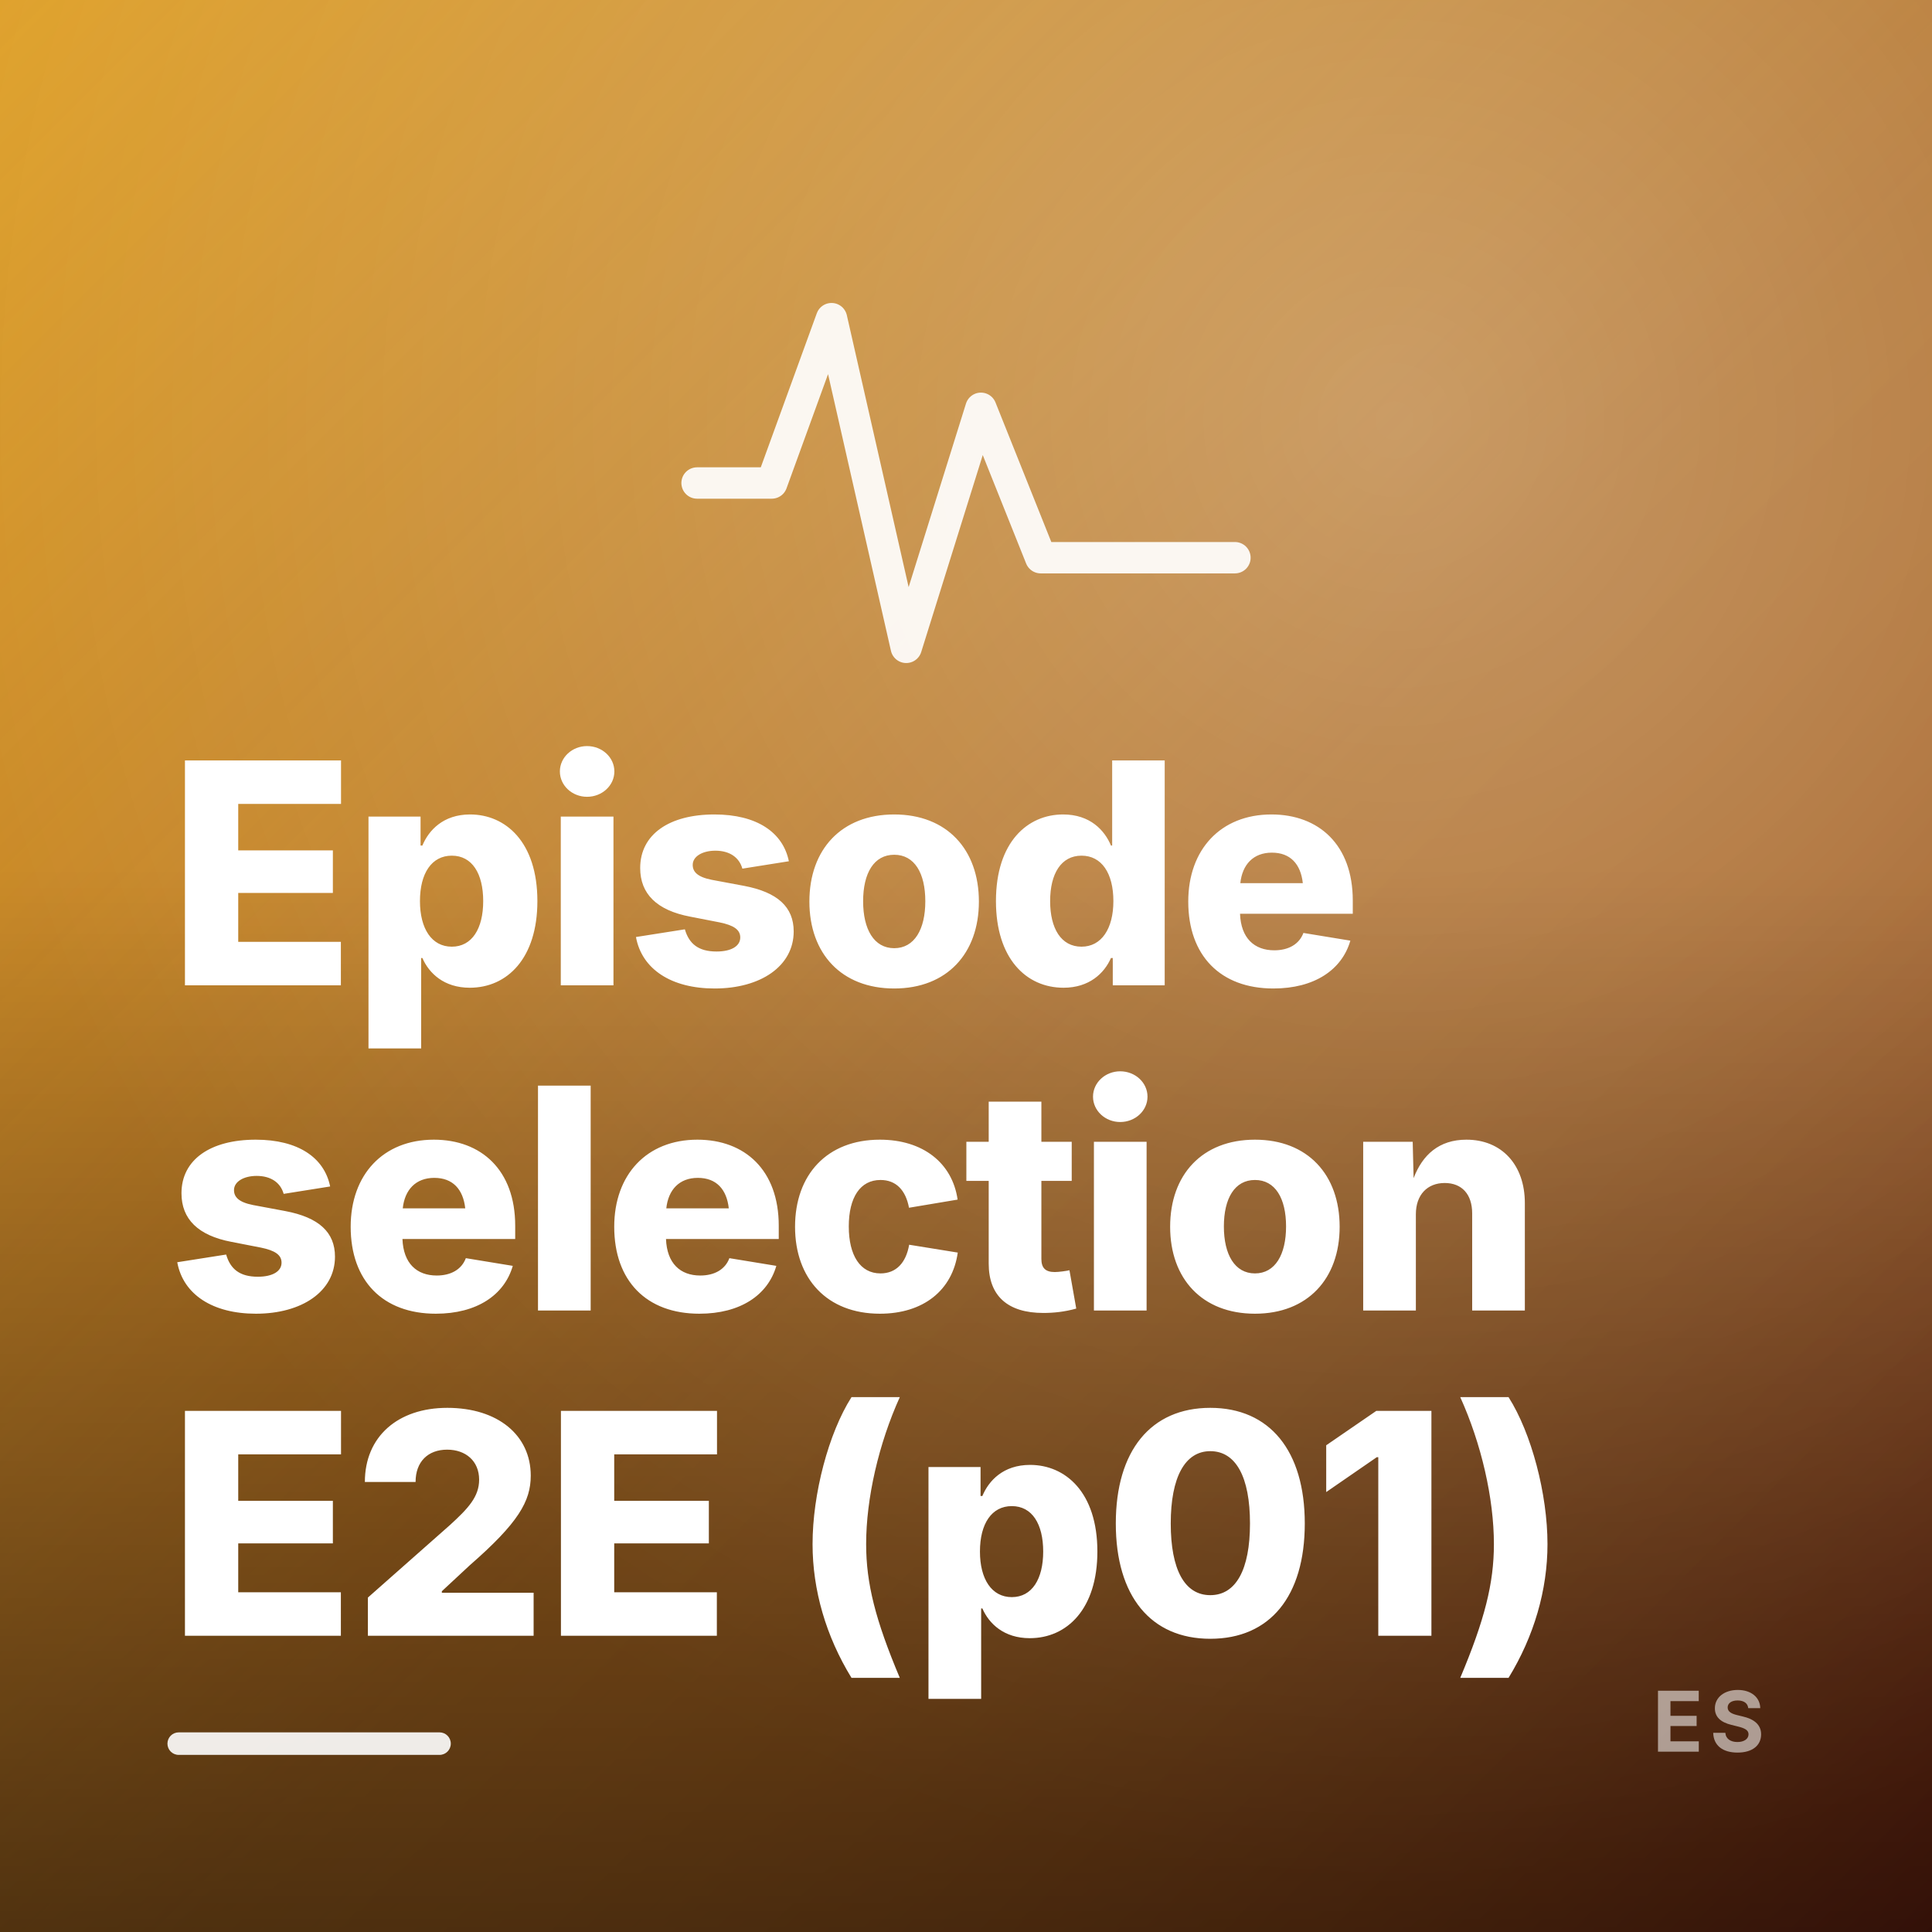
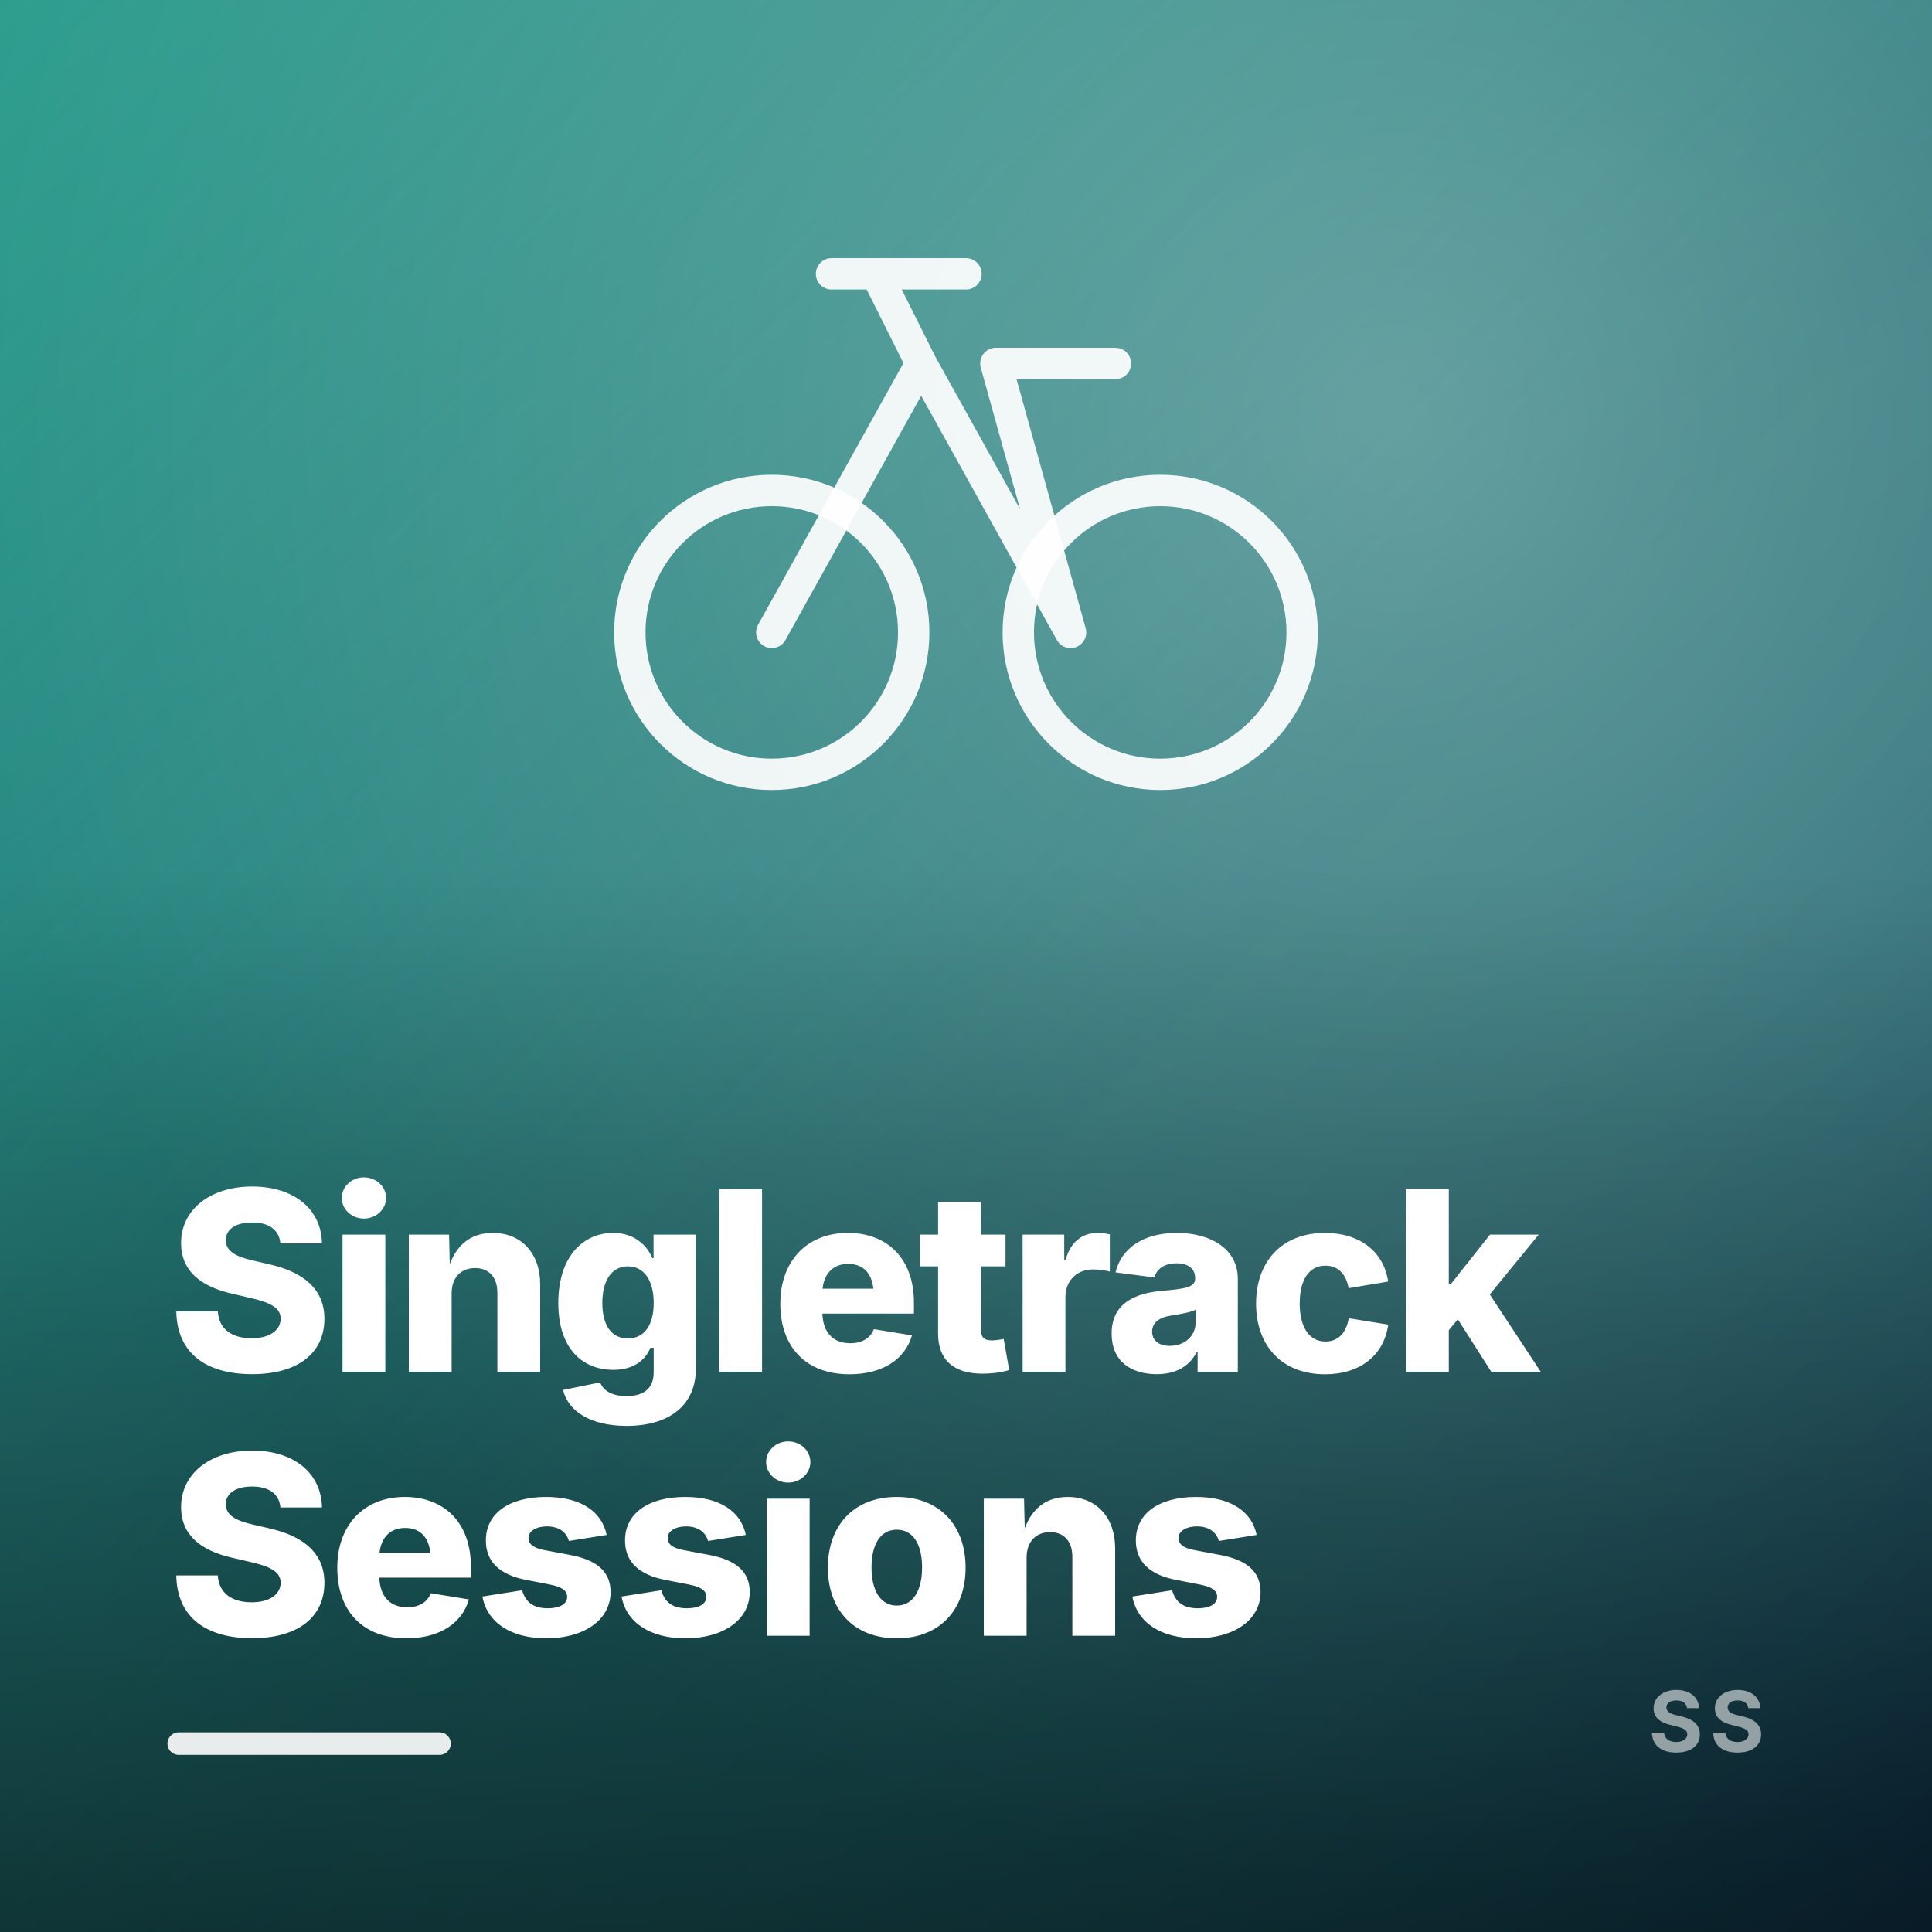
- <svg xmlns="http://www.w3.org/2000/svg" viewBox="0 0 600 600" width="600" height="600" role="img" aria-label="Episode selection E2E (p01)">
+ <svg xmlns="http://www.w3.org/2000/svg" viewBox="0 0 600 600" width="600" height="600" role="img" aria-label="Singletrack Sessions">
  <defs>
    <linearGradient id="bg" x1="0" y1="0" x2="1" y2="1">
-       <stop offset="0%" stop-color="#E0A32E" />
-       <stop offset="55%" stop-color="#E0A32E" stop-opacity="0.55" />
-       <stop offset="100%" stop-color="#6E2312" />
+       <stop offset="0%" stop-color="#2E9E8F" />
+       <stop offset="55%" stop-color="#2E9E8F" stop-opacity="0.55" />
+       <stop offset="100%" stop-color="#123A54" />
    </linearGradient>
    <radialGradient id="glow" cx="0.72" cy="0.22" r="0.75">
      <stop offset="0%" stop-color="#FFFFFF" stop-opacity="0.30" />
      <stop offset="100%" stop-color="#FFFFFF" stop-opacity="0" />
    </radialGradient>
    <linearGradient id="shade" x1="0" y1="0" x2="0" y2="1">
      <stop offset="45%" stop-color="#000" stop-opacity="0" />
      <stop offset="100%" stop-color="#000" stop-opacity="0.55" />
    </linearGradient>
  </defs>
-   <rect width="600" height="600" fill="#6E2312" />
+   <rect width="600" height="600" fill="#123A54" />
  <rect width="600" height="600" fill="url(#bg)" />
  <rect width="600" height="600" fill="url(#glow)" />
  <g transform="translate(300 34) scale(2.32)" fill="none" stroke="#FFFFFF" stroke-opacity="0.92" stroke-width="4.2" stroke-linecap="round" stroke-linejoin="round" color="#FFFFFF">
    <g transform="translate(-50 0)">
-       <path d="M14 50 h10 l8 -22 l10 44 l10 -32 l8 20 h26" />
+       <circle cx="24" cy="70" r="19" />
+       <circle cx="76" cy="70" r="19" />
+       <path d="M24 70 L44 34 L64 70 M44 34 L38 22 M32 22 H50 M64 70 L54 34 H70" />
    </g>
  </g>
  <rect width="600" height="600" fill="url(#shade)" />
-   <text fill="#FFFFFF" font-family="Inter, Helvetica, Arial, system-ui, sans-serif" font-size="96" font-weight="800" letter-spacing="-1.5">
-     <tspan x="52" y="306">Episode</tspan>
-     <tspan x="52" y="407">selection</tspan>
-     <tspan x="52" y="508">E2E (p01)</tspan>
+   <text fill="#FFFFFF" font-family="Inter, Helvetica, Arial, system-ui, sans-serif" font-size="78" font-weight="800" letter-spacing="-1.5">
+     <tspan x="52" y="426">Singletrack</tspan>
+     <tspan x="52" y="508">Sessions</tspan>
  </text>
  <rect x="52" y="538" width="88" height="7" rx="3.5" fill="#FFFFFF" opacity="0.9" />
-   <text x="548" y="544" fill="#FFFFFF" opacity="0.55" text-anchor="end" font-family="Inter, Helvetica, Arial, system-ui, sans-serif" font-size="26" font-weight="700" letter-spacing="2">ES</text>
+   <text x="548" y="544" fill="#FFFFFF" opacity="0.55" text-anchor="end" font-family="Inter, Helvetica, Arial, system-ui, sans-serif" font-size="26" font-weight="700" letter-spacing="2">SS</text>
</svg>
